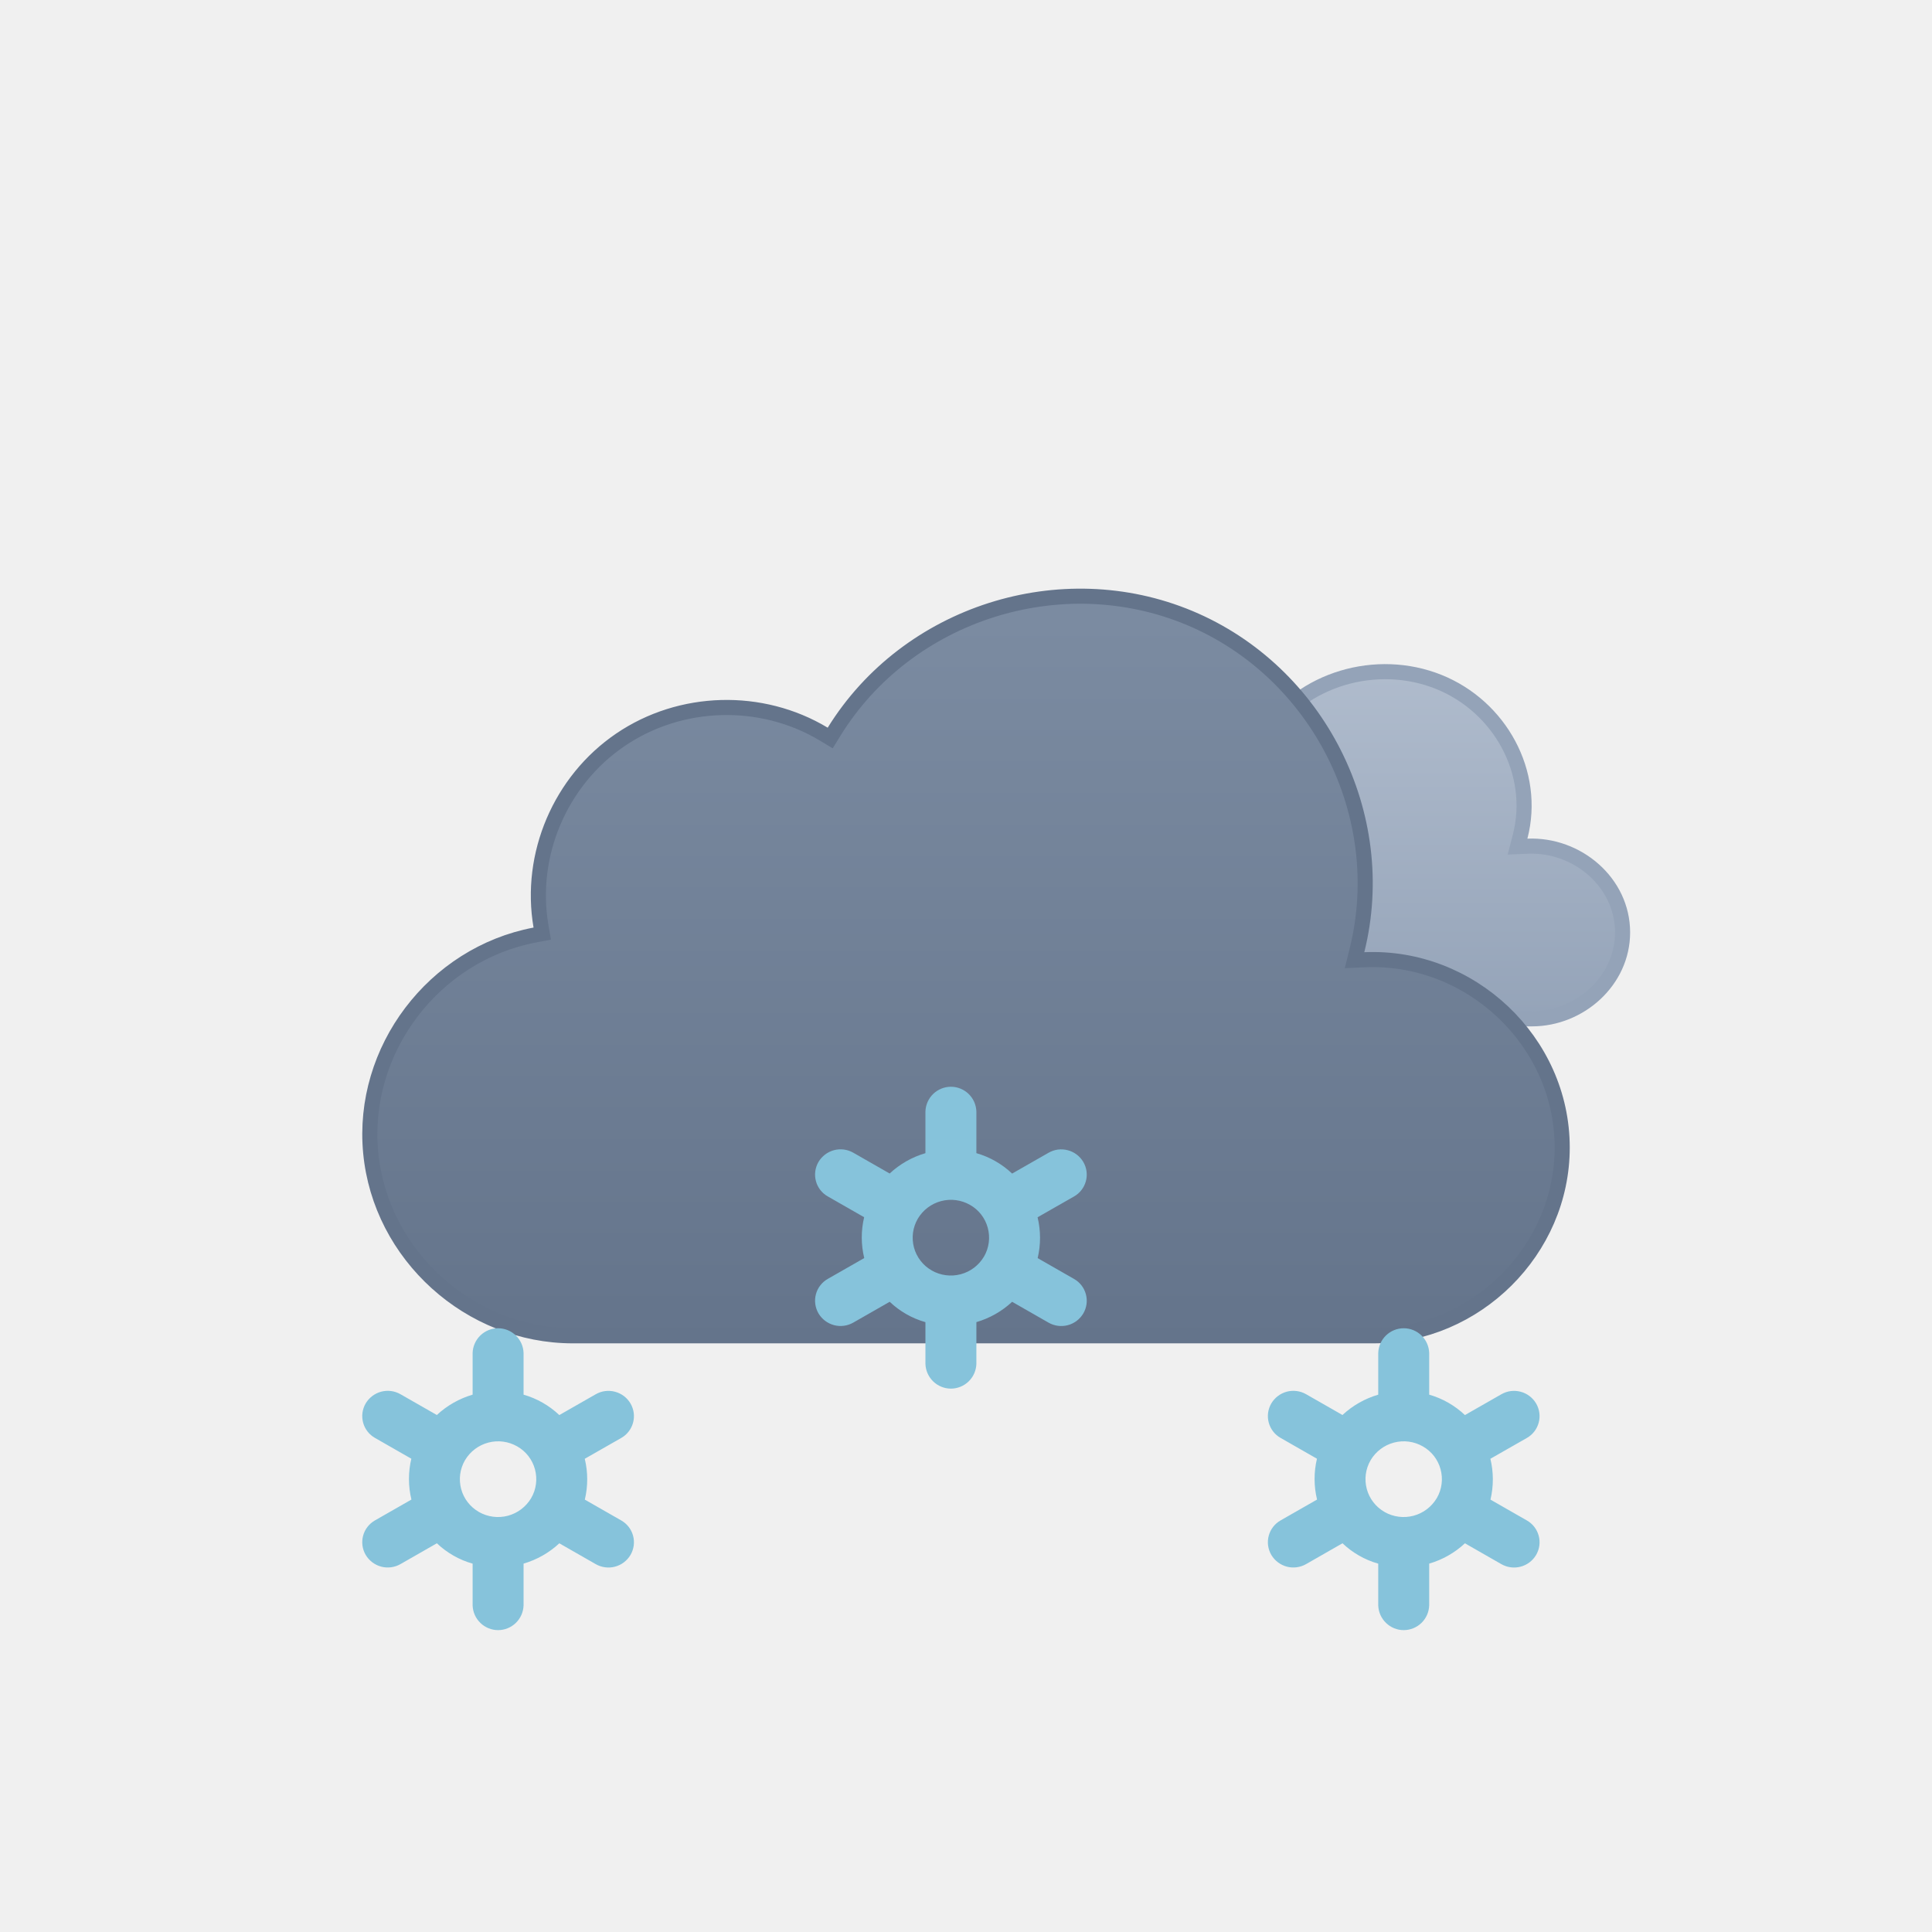
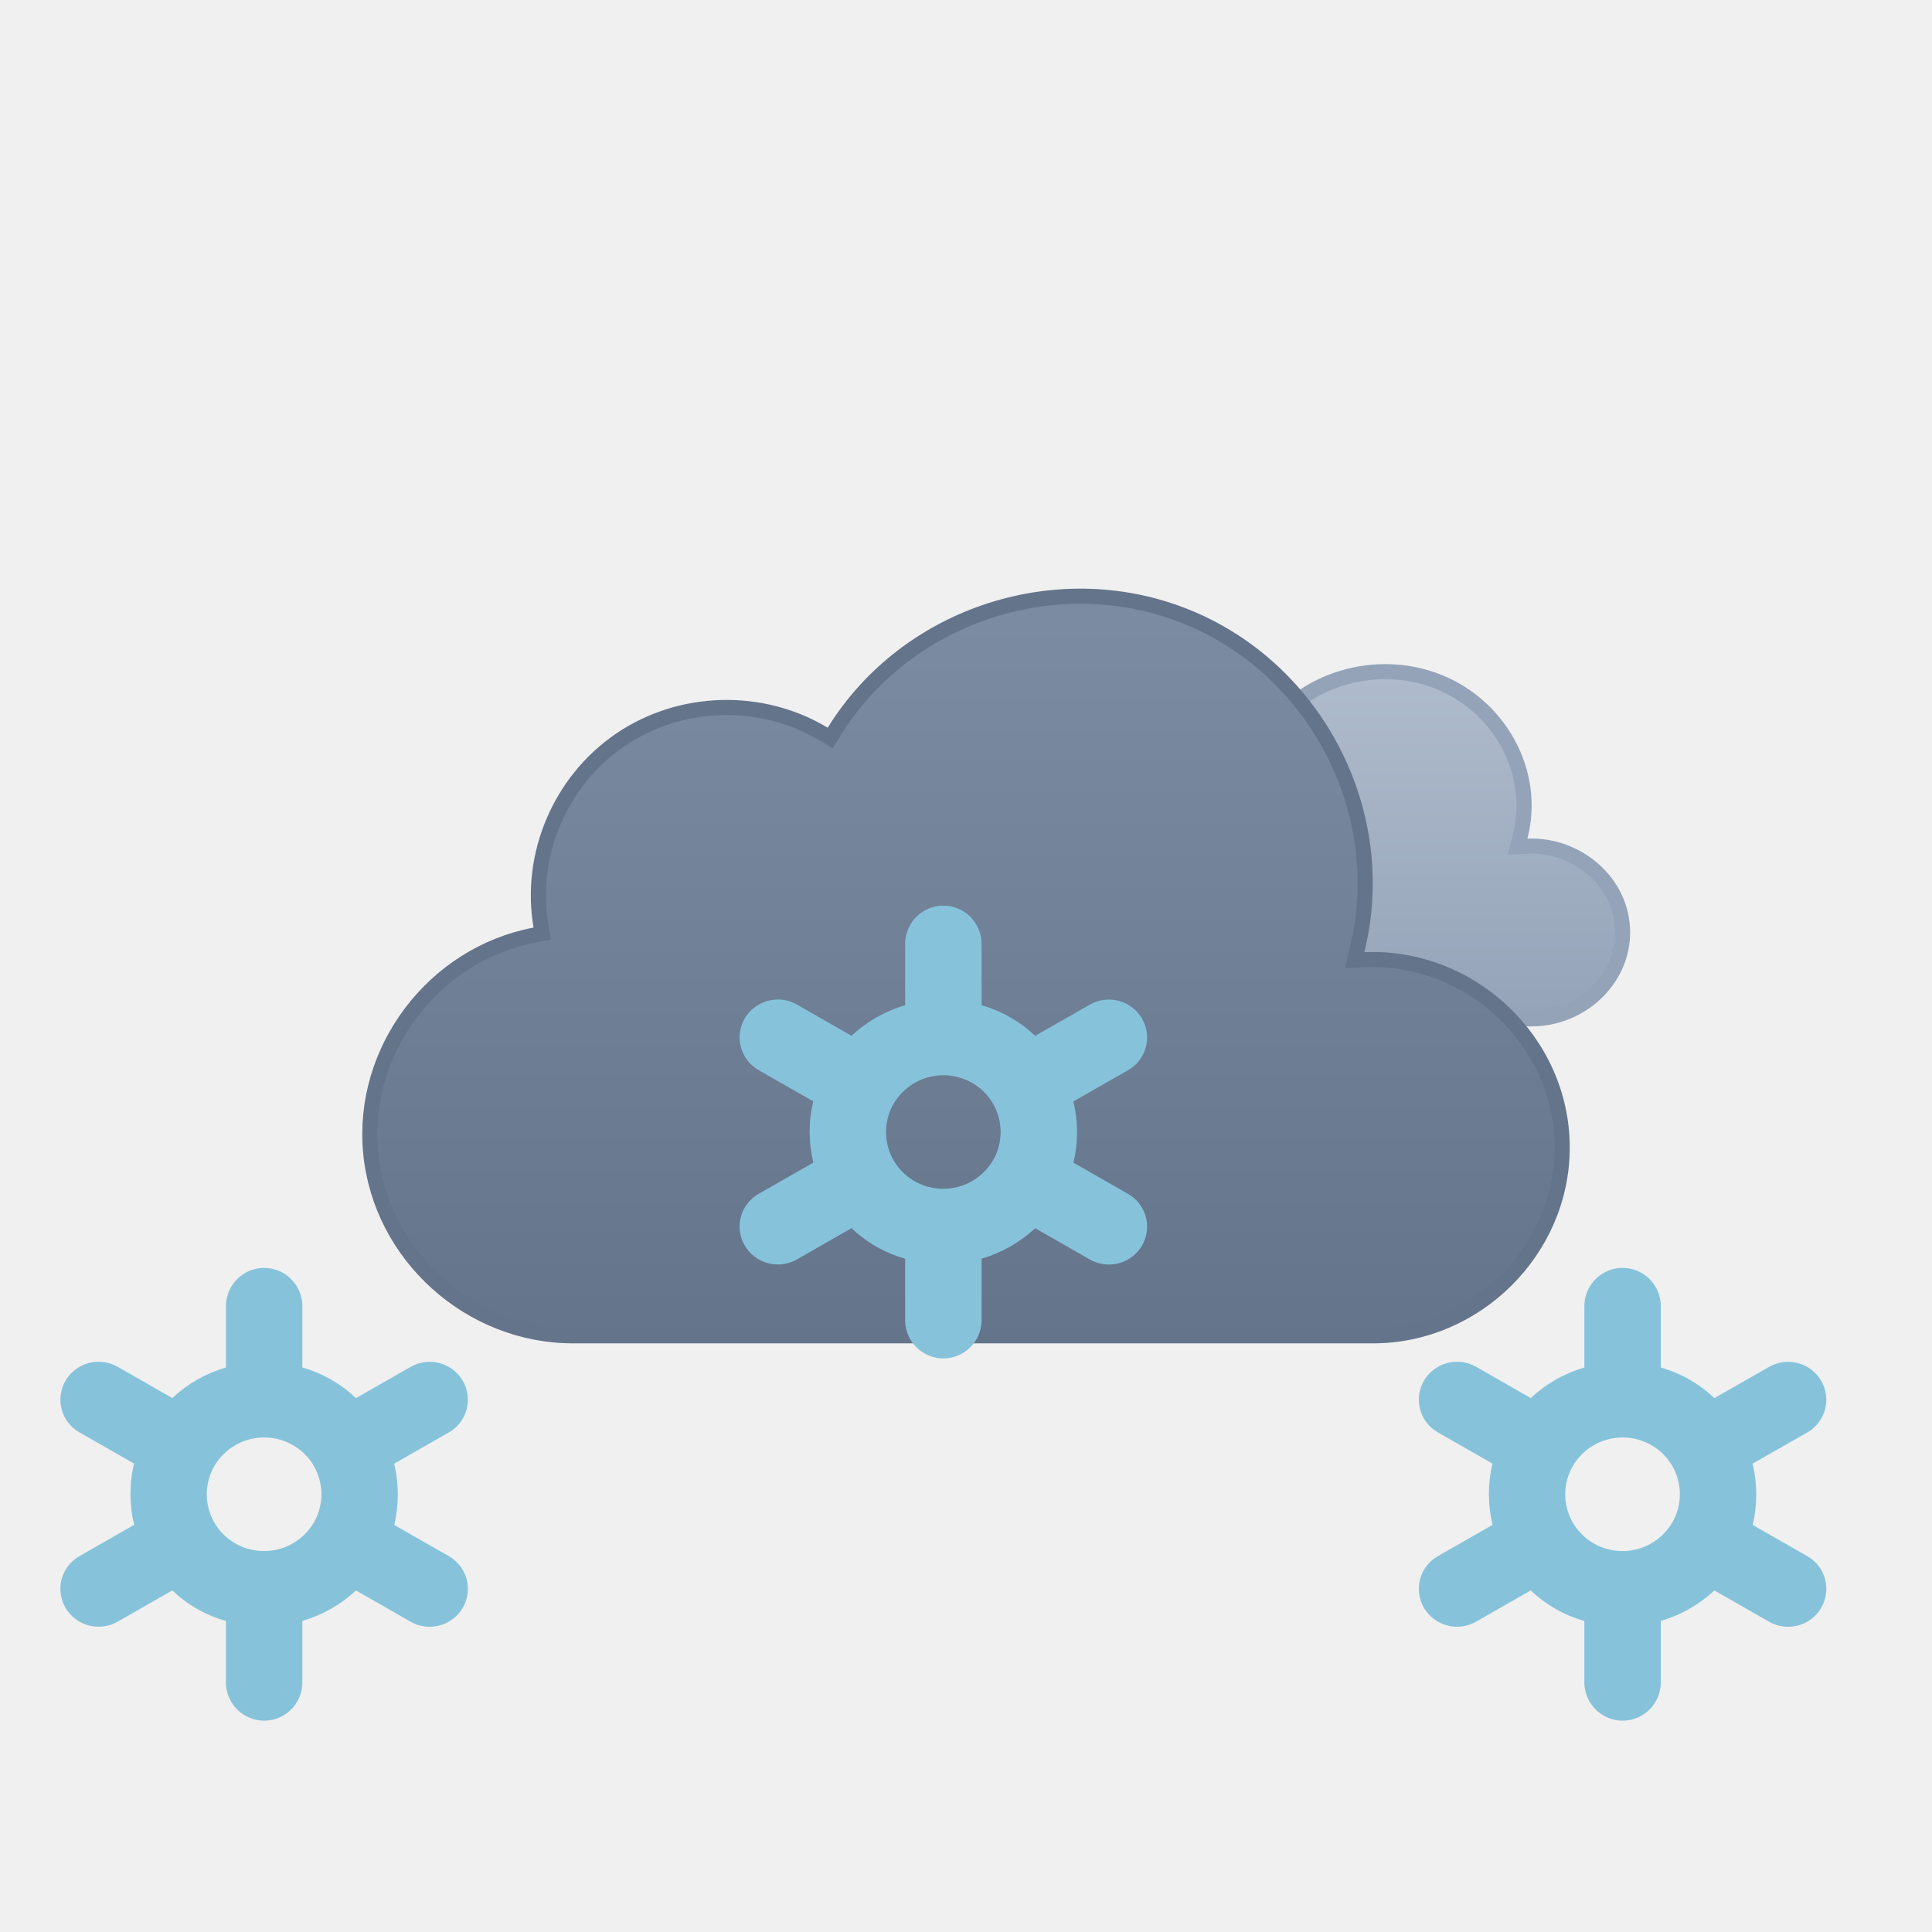
<svg xmlns="http://www.w3.org/2000/svg" viewBox="0 0 128 128" fill="none">
  <g id="extreme-snow" clip-path="url(#clip0_1858_8878)">
    <g id="Sky">
      <g id="Clouds">
        <g id="Secondary Cloud">
          <path id="Cloud" d="M83.839 48.693C86.244 44.958 91.215 43.529 95.318 45.177C99.361 46.801 101.814 51.189 100.71 55.437L100.54 56.09L101.215 56.062C104.496 55.924 107.5 58.465 107.5 61.774C107.5 64.976 104.669 67.5 101.489 67.5H74.977C71.768 67.501 68.845 65.118 68.529 61.907C68.214 58.707 70.617 55.841 73.764 55.27L74.255 55.182L74.167 54.69C73.773 52.493 74.812 50.249 76.685 49.027C78.611 47.771 81.177 47.707 83.168 48.856L83.581 49.094L83.839 48.693Z" fill="url(#paint0_linear_1858_8878)" stroke="#94A3B8" stroke-miterlimit="10" />
        </g>
        <g id="Cloud_2">
          <path id="Cloud_3" d="M55.262 48.475C60.123 40.611 70.297 37.38 78.815 40.943C87.321 44.502 92.138 54.003 89.903 62.965L89.742 63.614L90.411 63.585C97.42 63.279 103.5 68.992 103.5 76.028C103.5 82.84 97.772 88.5 90.977 88.5H37.954C31.128 88.502 25.203 83.171 24.559 76.36C23.916 69.552 28.737 63.212 35.443 61.945L35.926 61.853L35.842 61.369C35.026 56.624 37.126 51.717 41.105 49.013C45.095 46.301 50.446 46.154 54.58 48.64L55.003 48.895L55.262 48.475Z" fill="url(#paint1_linear_1858_8878)" stroke="#64748B" stroke-miterlimit="10" />
        </g>
      </g>
    </g>
    <g id="Precipitation">
-       <g id="Snowflakes" transform="translate(-64 -96) scale(2)">
+       <g id="Snowflakes" transform="translate(-128 -192) scale(3)">
        <path id="Snowflake 1" d="M52.578 90.366L51.373 89.677C51.479 89.233 51.479 88.769 51.371 88.324L52.578 87.635C52.674 87.581 52.758 87.508 52.825 87.421C52.893 87.334 52.942 87.235 52.971 87.128C53 87.022 53.007 86.911 52.993 86.802C52.978 86.693 52.942 86.588 52.887 86.493C52.773 86.3 52.589 86.16 52.373 86.103C52.157 86.045 51.928 86.075 51.734 86.187L50.528 86.876C50.193 86.559 49.787 86.326 49.344 86.2V84.82C49.337 84.6 49.245 84.392 49.087 84.239C48.93 84.086 48.719 84 48.5 84C48.281 84 48.07 84.086 47.912 84.239C47.755 84.392 47.663 84.6 47.656 84.82V86.2C47.214 86.329 46.808 86.56 46.471 86.874L45.266 86.185C45.072 86.074 44.843 86.044 44.627 86.101C44.411 86.159 44.227 86.299 44.113 86.491C44.058 86.586 44.022 86.692 44.007 86.801C43.993 86.91 44 87.021 44.029 87.127C44.057 87.233 44.107 87.333 44.175 87.42C44.242 87.507 44.326 87.579 44.422 87.633L45.626 88.322C45.52 88.767 45.521 89.231 45.629 89.675L44.422 90.365C44.326 90.419 44.242 90.491 44.175 90.578C44.107 90.665 44.057 90.764 44.029 90.871C44 90.977 43.993 91.088 44.007 91.197C44.022 91.306 44.058 91.412 44.113 91.507C44.227 91.699 44.411 91.839 44.627 91.897C44.843 91.954 45.072 91.924 45.266 91.813L46.472 91.123C46.806 91.441 47.213 91.673 47.656 91.798V93.18C47.663 93.4 47.755 93.608 47.913 93.761C48.07 93.914 48.281 94 48.5 94C48.719 94 48.93 93.914 49.088 93.761C49.245 93.608 49.337 93.4 49.344 93.18V91.797C49.785 91.668 50.191 91.438 50.528 91.124L51.734 91.814C51.928 91.925 52.157 91.955 52.373 91.898C52.589 91.841 52.773 91.701 52.887 91.508C52.942 91.413 52.978 91.308 52.993 91.198C53.007 91.089 53 90.978 52.971 90.872C52.942 90.766 52.893 90.666 52.825 90.579C52.758 90.493 52.674 90.42 52.578 90.366ZM47.866 90.086C47.723 90.005 47.597 89.896 47.496 89.766C47.394 89.635 47.32 89.486 47.277 89.327C47.234 89.167 47.223 89.001 47.244 88.837C47.266 88.673 47.32 88.515 47.403 88.372C47.574 88.084 47.85 87.874 48.174 87.788C48.497 87.702 48.841 87.747 49.132 87.913C49.276 87.994 49.402 88.103 49.503 88.233C49.604 88.364 49.678 88.513 49.721 88.672C49.764 88.832 49.776 88.998 49.754 89.162C49.733 89.326 49.679 89.484 49.596 89.626C49.425 89.915 49.148 90.125 48.825 90.211C48.501 90.297 48.157 90.252 47.866 90.087V90.086Z" fill="#86C3DB" transform="translate(0, 8)" />
        <path id="Snowflake 2" d="M67.578 90.366L66.374 89.677C66.479 89.233 66.479 88.769 66.371 88.324L67.578 87.635C67.674 87.581 67.758 87.508 67.825 87.421C67.893 87.334 67.942 87.235 67.971 87.128C68 87.022 68.007 86.911 67.993 86.802C67.978 86.693 67.942 86.588 67.887 86.493C67.773 86.3 67.589 86.16 67.373 86.103C67.157 86.045 66.928 86.075 66.734 86.187L65.528 86.876C65.193 86.559 64.787 86.326 64.344 86.2V84.82C64.337 84.6 64.245 84.392 64.088 84.239C63.93 84.086 63.719 84 63.5 84C63.281 84 63.07 84.086 62.912 84.239C62.755 84.392 62.663 84.6 62.656 84.82V86.2C62.214 86.329 61.808 86.56 61.471 86.874L60.266 86.185C60.072 86.074 59.843 86.044 59.627 86.101C59.411 86.159 59.227 86.299 59.113 86.491C59.058 86.586 59.022 86.692 59.007 86.801C58.993 86.91 59 87.021 59.029 87.127C59.057 87.233 59.107 87.333 59.175 87.42C59.242 87.507 59.326 87.579 59.422 87.633L60.626 88.322C60.52 88.767 60.521 89.231 60.629 89.675L59.422 90.365C59.326 90.419 59.242 90.491 59.175 90.578C59.107 90.665 59.057 90.764 59.029 90.871C59 90.977 58.993 91.088 59.007 91.197C59.022 91.306 59.058 91.412 59.113 91.507C59.227 91.699 59.411 91.839 59.627 91.897C59.843 91.954 60.072 91.924 60.266 91.813L61.472 91.123C61.806 91.441 62.213 91.673 62.656 91.798V93.18C62.663 93.4 62.755 93.608 62.913 93.761C63.07 93.914 63.281 94 63.5 94C63.719 94 63.93 93.914 64.088 93.761C64.245 93.608 64.337 93.4 64.344 93.18V91.797C64.785 91.668 65.191 91.438 65.528 91.124L66.734 91.814C66.928 91.925 67.157 91.955 67.373 91.898C67.589 91.841 67.773 91.701 67.887 91.508C67.942 91.413 67.978 91.308 67.993 91.198C68.007 91.089 68 90.978 67.971 90.872C67.942 90.766 67.893 90.666 67.825 90.579C67.758 90.493 67.674 90.42 67.578 90.366ZM62.866 90.086C62.723 90.005 62.597 89.896 62.496 89.766C62.394 89.635 62.32 89.486 62.277 89.327C62.234 89.167 62.223 89.001 62.244 88.837C62.266 88.673 62.32 88.515 62.403 88.372C62.574 88.084 62.85 87.874 63.174 87.788C63.497 87.702 63.841 87.747 64.132 87.913C64.276 87.994 64.402 88.103 64.503 88.233C64.604 88.364 64.678 88.513 64.721 88.672C64.764 88.832 64.776 88.998 64.754 89.162C64.733 89.326 64.679 89.484 64.596 89.626C64.425 89.915 64.148 90.125 63.825 90.211C63.501 90.297 63.157 90.252 62.866 90.087V90.086Z" fill="#86C3DB" transform="translate(0, 0)" />
        <path id="Snowflake 3" d="M82.578 90.366L81.374 89.677C81.479 89.233 81.479 88.769 81.371 88.324L82.578 87.635C82.674 87.581 82.758 87.508 82.825 87.421C82.893 87.334 82.942 87.235 82.971 87.128C83 87.022 83.007 86.911 82.993 86.802C82.978 86.693 82.942 86.588 82.887 86.493C82.773 86.3 82.589 86.16 82.373 86.103C82.157 86.045 81.928 86.075 81.734 86.187L80.528 86.876C80.193 86.559 79.787 86.326 79.344 86.2V84.82C79.337 84.6 79.245 84.392 79.088 84.239C78.93 84.086 78.719 84 78.5 84C78.281 84 78.07 84.086 77.912 84.239C77.755 84.392 77.663 84.6 77.656 84.82V86.2C77.214 86.329 76.808 86.56 76.471 86.874L75.266 86.185C75.072 86.074 74.843 86.044 74.627 86.101C74.411 86.159 74.227 86.299 74.113 86.491C74.058 86.586 74.022 86.692 74.007 86.801C73.993 86.91 74 87.021 74.029 87.127C74.058 87.233 74.107 87.333 74.175 87.42C74.242 87.507 74.326 87.579 74.422 87.633L75.626 88.322C75.52 88.767 75.521 89.231 75.629 89.675L74.422 90.365C74.326 90.419 74.242 90.491 74.175 90.578C74.107 90.665 74.058 90.764 74.029 90.871C74 90.977 73.993 91.088 74.007 91.197C74.022 91.306 74.058 91.412 74.113 91.507C74.227 91.699 74.411 91.839 74.627 91.897C74.843 91.954 75.072 91.924 75.266 91.813L76.472 91.123C76.806 91.441 77.213 91.673 77.656 91.798V93.18C77.663 93.4 77.755 93.608 77.913 93.761C78.07 93.914 78.281 94 78.5 94C78.719 94 78.93 93.914 79.088 93.761C79.245 93.608 79.337 93.4 79.344 93.18V91.797C79.785 91.668 80.191 91.438 80.528 91.124L81.734 91.814C81.928 91.925 82.157 91.955 82.373 91.898C82.589 91.841 82.773 91.701 82.887 91.508C82.942 91.413 82.978 91.308 82.993 91.198C83.007 91.089 83 90.978 82.971 90.872C82.942 90.766 82.893 90.666 82.825 90.579C82.758 90.493 82.674 90.42 82.578 90.366ZM77.866 90.086C77.723 90.005 77.597 89.896 77.496 89.766C77.394 89.635 77.32 89.486 77.277 89.327C77.234 89.167 77.223 89.001 77.244 88.837C77.266 88.673 77.32 88.515 77.403 88.372C77.573 88.084 77.85 87.874 78.174 87.788C78.497 87.702 78.841 87.747 79.132 87.913C79.276 87.994 79.402 88.103 79.503 88.233C79.604 88.364 79.678 88.513 79.721 88.672C79.764 88.832 79.776 88.998 79.754 89.162C79.733 89.326 79.679 89.484 79.596 89.626C79.425 89.915 79.148 90.125 78.825 90.211C78.501 90.297 78.157 90.252 77.866 90.087V90.086Z" fill="#86C3DB" transform="translate(0, 8)" />
      </g>
    </g>
  </g>
  <defs>
    <linearGradient id="paint0_linear_1858_8878" x1="88" y1="44" x2="88" y2="68" gradientUnits="userSpaceOnUse">
      <stop stop-color="#B0BCCD" />
      <stop offset="1" stop-color="#94A3B8" />
    </linearGradient>
    <linearGradient id="paint1_linear_1858_8878" x1="64.001" y1="39" x2="64.001" y2="89" gradientUnits="userSpaceOnUse">
      <stop stop-color="#7C8CA2" />
      <stop offset="1" stop-color="#64748B" />
    </linearGradient>
    <clipPath id="clip0_1858_8878">
      <rect width="128" height="128" fill="white" />
    </clipPath>
  </defs>
</svg>
